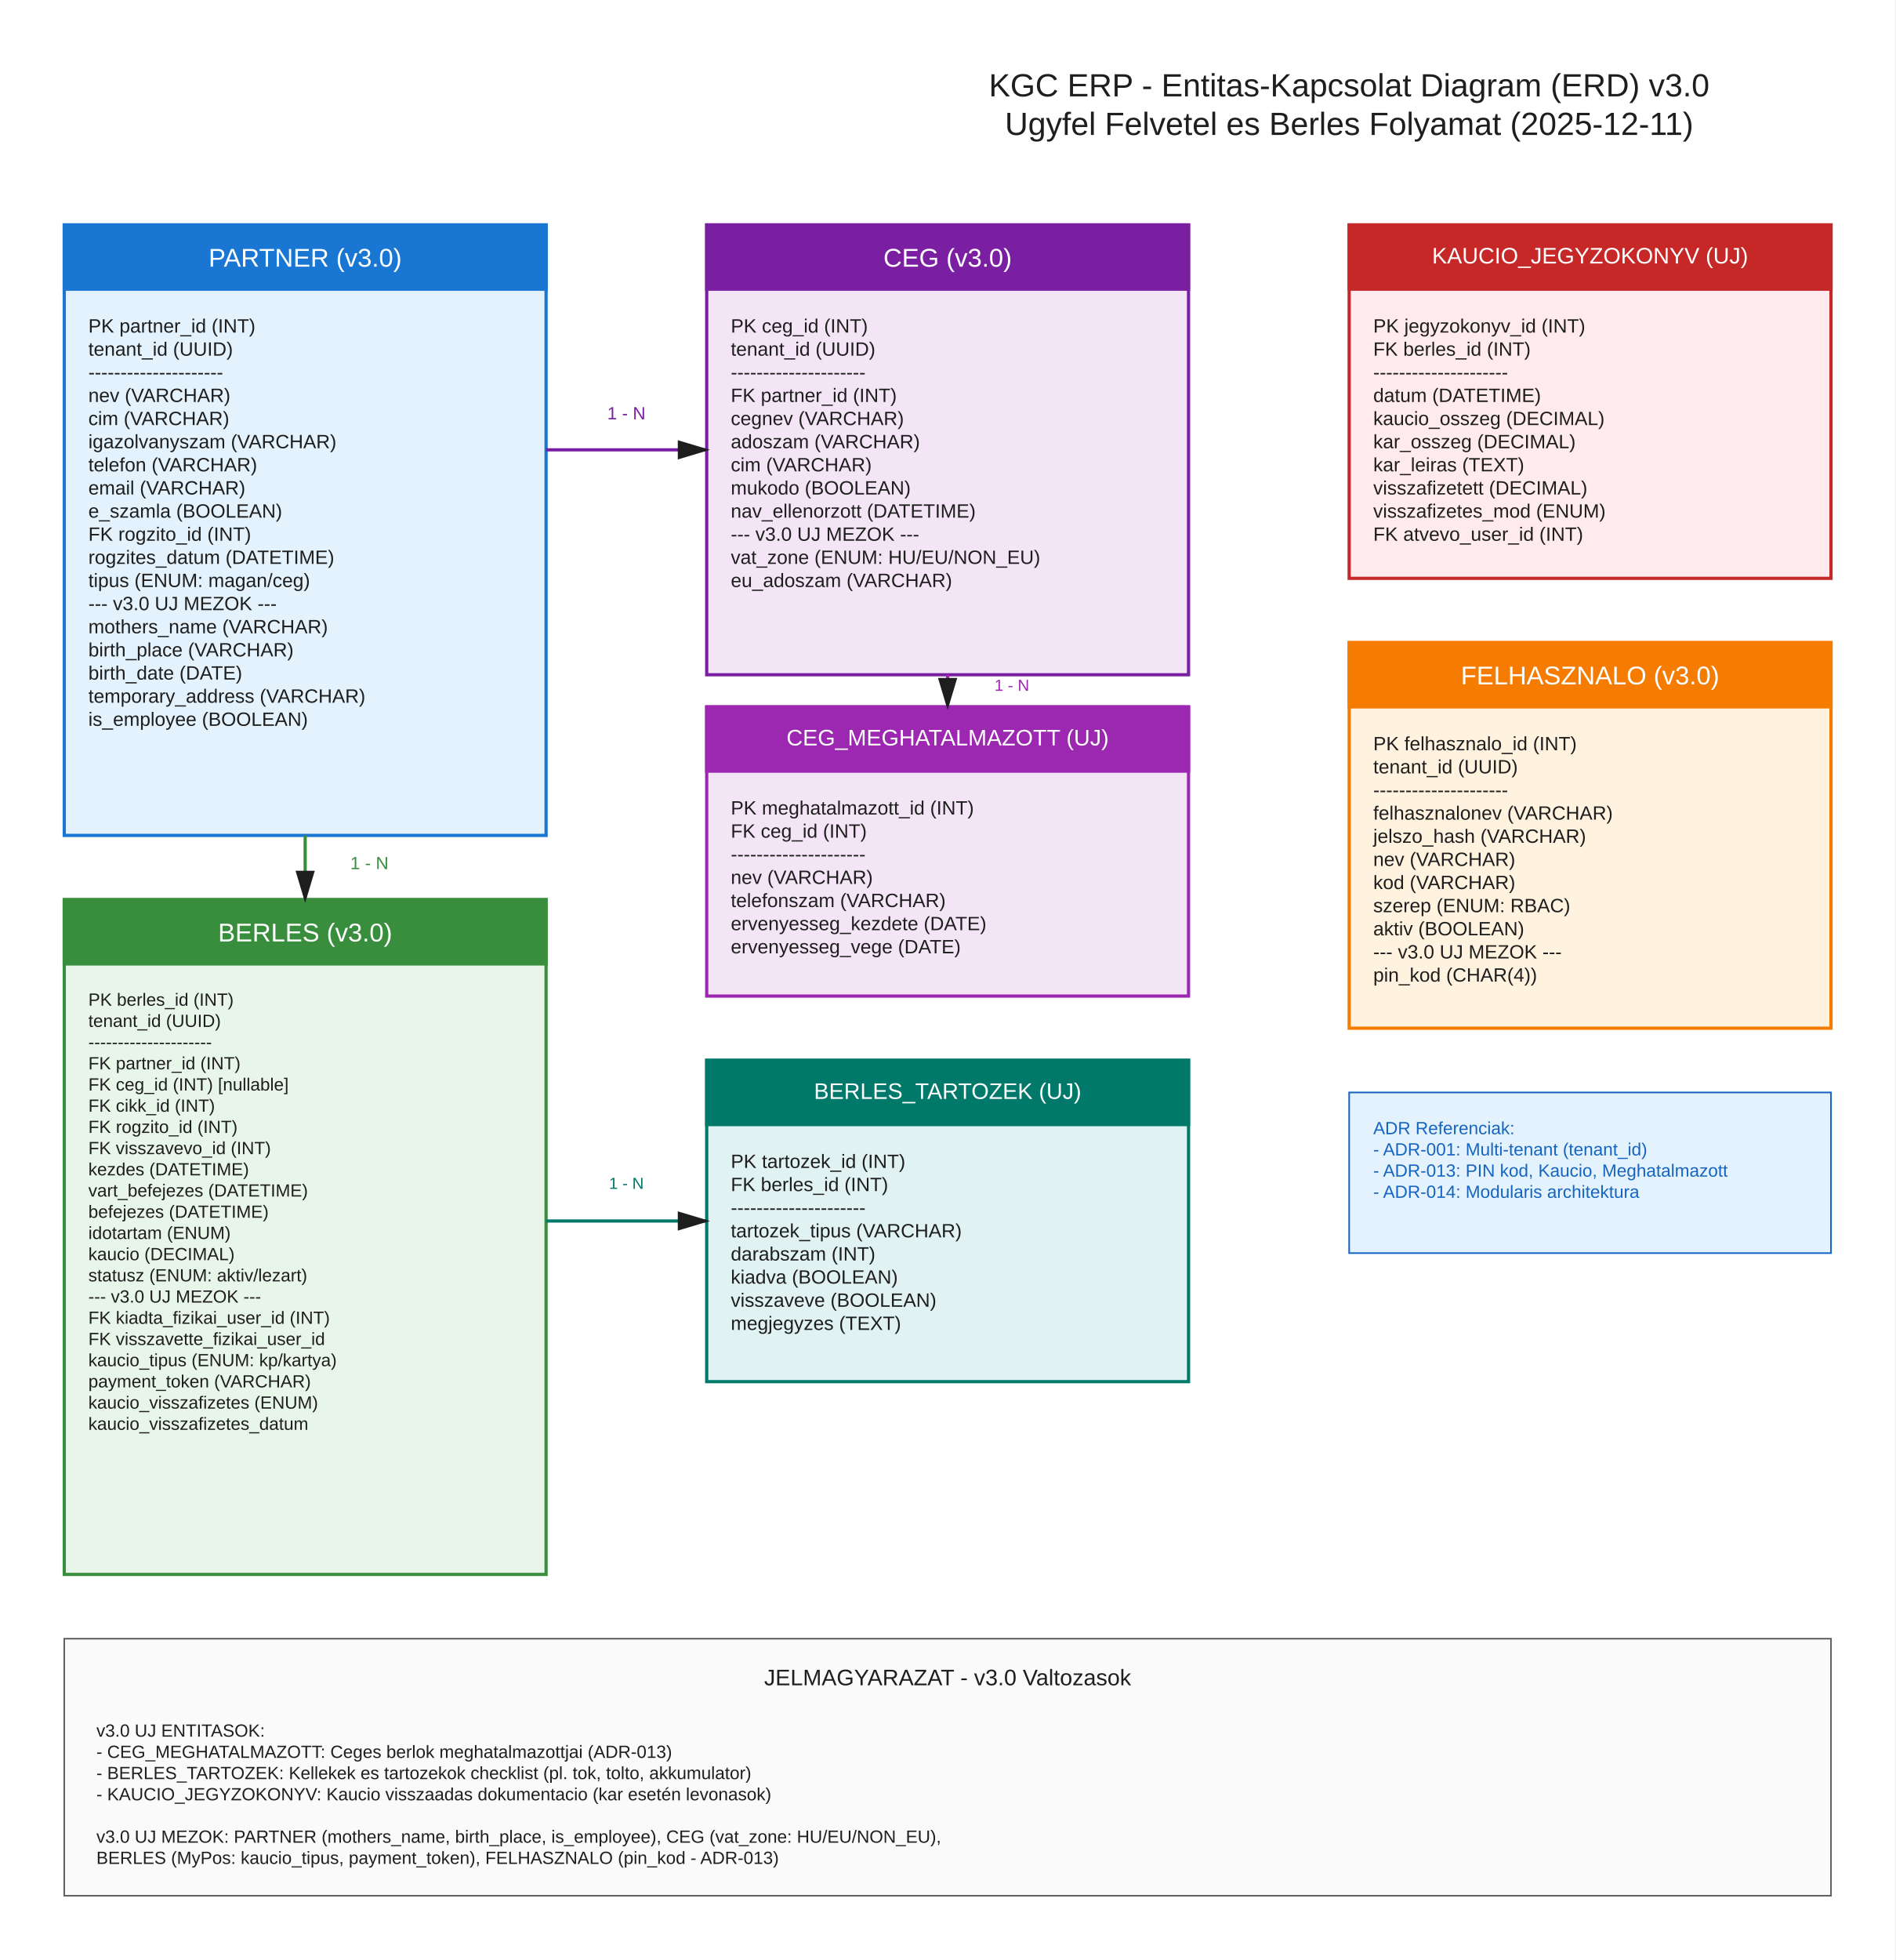
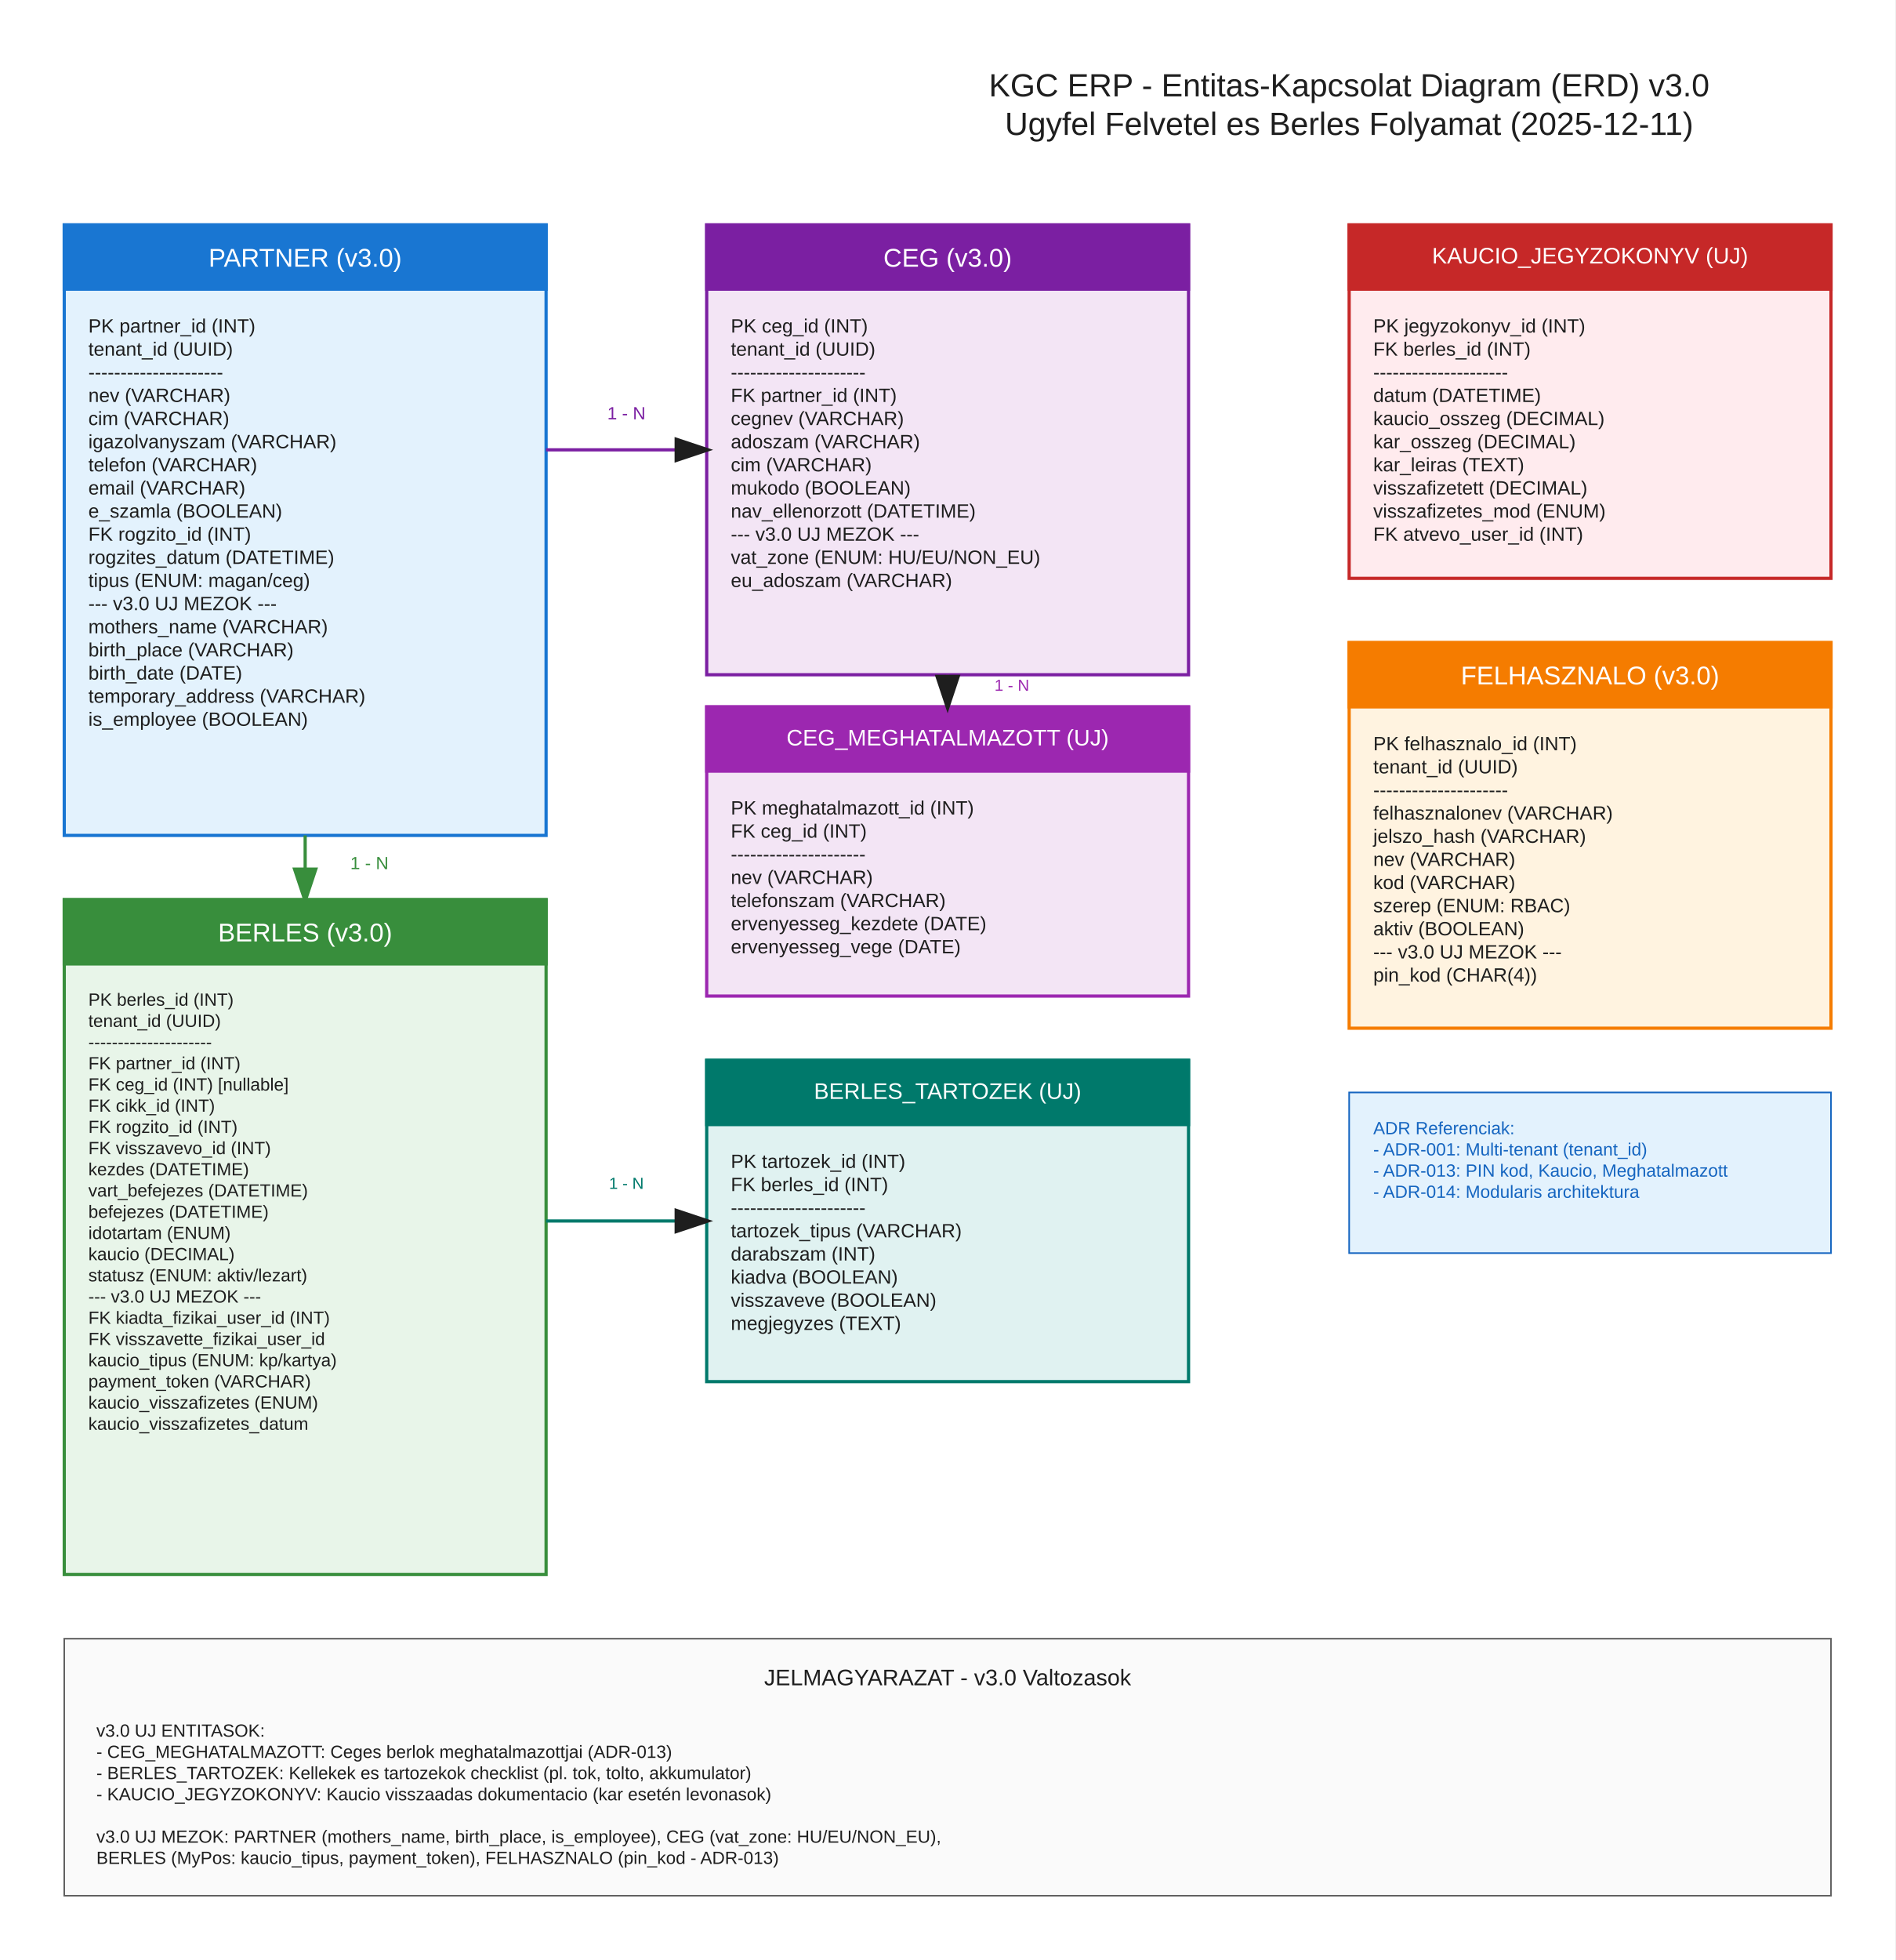
<svg xmlns="http://www.w3.org/2000/svg" viewBox="60 -20 1180 1220" class="w-full h-auto">
  <defs>
    <style>.excalidraw-text { font-family: Segoe UI, Arial, sans-serif; }</style>
-     <marker id="ah" markerWidth="10" markerHeight="10" refX="9" refY="3" orient="auto">
-       <polygon points="0 0, 10 3, 0 6" fill="#1e1e1e" />
+     <marker id="ah" markerWidth="12" markerHeight="8" refX="10" refY="4" orient="auto" markerUnits="strokeWidth">
+       <polygon points="0 0, 12 4, 0 8" fill="#1e1e1e" />
+     </marker>
+     <marker id="ah-blue" markerWidth="12" markerHeight="8" refX="10" refY="4" orient="auto" markerUnits="strokeWidth">
+       <polygon points="0 0, 12 4, 0 8" fill="#1976d2" />
+     </marker>
+     <marker id="ah-green" markerWidth="12" markerHeight="8" refX="10" refY="4" orient="auto" markerUnits="strokeWidth">
+       <polygon points="0 0, 12 4, 0 8" fill="#388e3c" />
+     </marker>
+     <marker id="ah-orange" markerWidth="12" markerHeight="8" refX="10" refY="4" orient="auto" markerUnits="strokeWidth">
+       <polygon points="0 0, 12 4, 0 8" fill="#f57c00" />
    </marker>
  </defs>
  <rect x="60" y="-20" width="1180" height="1220" fill="#ffffff" />
  <text x="900" y="40" font-size="20" fill="#1e1e1e" text-anchor="middle" class="excalidraw-text" opacity="1">KGC ERP - Entitas-Kapcsolat Diagram (ERD) v3.0</text>
  <text x="900" y="64" font-size="20" fill="#1e1e1e" text-anchor="middle" class="excalidraw-text" opacity="1">Ugyfel Felvetel es Berles Folyamat (2025-12-11)</text>
  <rect x="100" y="120" width="300" height="380" stroke="#1976d2" fill="#e3f2fd" stroke-width="2" rx="0" opacity="1" />
  <rect x="100" y="120" width="300" height="40" stroke="#1976d2" fill="#1976d2" stroke-width="2" rx="0" opacity="1" />
  <text x="250" y="146" font-size="16" fill="#ffffff" text-anchor="middle" class="excalidraw-text" opacity="1">PARTNER (v3.0)</text>
  <text x="115" y="187" font-size="12" fill="#1e1e1e" text-anchor="start" class="excalidraw-text" opacity="1">PK  partner_id (INT)</text>
  <text x="115" y="201.4" font-size="12" fill="#1e1e1e" text-anchor="start" class="excalidraw-text" opacity="1">    tenant_id (UUID)</text>
  <text x="115" y="215.8" font-size="12" fill="#1e1e1e" text-anchor="start" class="excalidraw-text" opacity="1">---------------------</text>
  <text x="115" y="230.2" font-size="12" fill="#1e1e1e" text-anchor="start" class="excalidraw-text" opacity="1">    nev (VARCHAR)</text>
  <text x="115" y="244.6" font-size="12" fill="#1e1e1e" text-anchor="start" class="excalidraw-text" opacity="1">    cim (VARCHAR)</text>
  <text x="115" y="259" font-size="12" fill="#1e1e1e" text-anchor="start" class="excalidraw-text" opacity="1">    igazolvanyszam (VARCHAR)</text>
  <text x="115" y="273.4" font-size="12" fill="#1e1e1e" text-anchor="start" class="excalidraw-text" opacity="1">    telefon (VARCHAR)</text>
  <text x="115" y="287.8" font-size="12" fill="#1e1e1e" text-anchor="start" class="excalidraw-text" opacity="1">    email (VARCHAR)</text>
  <text x="115" y="302.2" font-size="12" fill="#1e1e1e" text-anchor="start" class="excalidraw-text" opacity="1">    e_szamla (BOOLEAN)</text>
  <text x="115" y="316.6" font-size="12" fill="#1e1e1e" text-anchor="start" class="excalidraw-text" opacity="1">FK  rogzito_id (INT)</text>
  <text x="115" y="331" font-size="12" fill="#1e1e1e" text-anchor="start" class="excalidraw-text" opacity="1">    rogzites_datum (DATETIME)</text>
  <text x="115" y="345.4" font-size="12" fill="#1e1e1e" text-anchor="start" class="excalidraw-text" opacity="1">    tipus (ENUM: magan/ceg)</text>
  <text x="115" y="359.8" font-size="12" fill="#1e1e1e" text-anchor="start" class="excalidraw-text" opacity="1">--- v3.0 UJ MEZOK ---</text>
  <text x="115" y="374.2" font-size="12" fill="#1e1e1e" text-anchor="start" class="excalidraw-text" opacity="1">    mothers_name (VARCHAR)</text>
  <text x="115" y="388.6" font-size="12" fill="#1e1e1e" text-anchor="start" class="excalidraw-text" opacity="1">    birth_place (VARCHAR)</text>
  <text x="115" y="403" font-size="12" fill="#1e1e1e" text-anchor="start" class="excalidraw-text" opacity="1">    birth_date (DATE)</text>
  <text x="115" y="417.4" font-size="12" fill="#1e1e1e" text-anchor="start" class="excalidraw-text" opacity="1">    temporary_address (VARCHAR)</text>
  <text x="115" y="431.8" font-size="12" fill="#1e1e1e" text-anchor="start" class="excalidraw-text" opacity="1">    is_employee (BOOLEAN)</text>
  <rect x="500" y="120" width="300" height="280" stroke="#7b1fa2" fill="#f3e5f5" stroke-width="2" rx="0" opacity="1" />
  <rect x="500" y="120" width="300" height="40" stroke="#7b1fa2" fill="#7b1fa2" stroke-width="2" rx="0" opacity="1" />
  <text x="650" y="146" font-size="16" fill="#ffffff" text-anchor="middle" class="excalidraw-text" opacity="1">CEG (v3.0)</text>
  <text x="515" y="187" font-size="12" fill="#1e1e1e" text-anchor="start" class="excalidraw-text" opacity="1">PK  ceg_id (INT)</text>
  <text x="515" y="201.4" font-size="12" fill="#1e1e1e" text-anchor="start" class="excalidraw-text" opacity="1">    tenant_id (UUID)</text>
  <text x="515" y="215.8" font-size="12" fill="#1e1e1e" text-anchor="start" class="excalidraw-text" opacity="1">---------------------</text>
  <text x="515" y="230.2" font-size="12" fill="#1e1e1e" text-anchor="start" class="excalidraw-text" opacity="1">FK  partner_id (INT)</text>
  <text x="515" y="244.6" font-size="12" fill="#1e1e1e" text-anchor="start" class="excalidraw-text" opacity="1">    cegnev (VARCHAR)</text>
  <text x="515" y="259" font-size="12" fill="#1e1e1e" text-anchor="start" class="excalidraw-text" opacity="1">    adoszam (VARCHAR)</text>
  <text x="515" y="273.4" font-size="12" fill="#1e1e1e" text-anchor="start" class="excalidraw-text" opacity="1">    cim (VARCHAR)</text>
  <text x="515" y="287.8" font-size="12" fill="#1e1e1e" text-anchor="start" class="excalidraw-text" opacity="1">    mukodo (BOOLEAN)</text>
  <text x="515" y="302.2" font-size="12" fill="#1e1e1e" text-anchor="start" class="excalidraw-text" opacity="1">    nav_ellenorzott (DATETIME)</text>
  <text x="515" y="316.6" font-size="12" fill="#1e1e1e" text-anchor="start" class="excalidraw-text" opacity="1">--- v3.0 UJ MEZOK ---</text>
  <text x="515" y="331" font-size="12" fill="#1e1e1e" text-anchor="start" class="excalidraw-text" opacity="1">    vat_zone (ENUM: HU/EU/NON_EU)</text>
  <text x="515" y="345.4" font-size="12" fill="#1e1e1e" text-anchor="start" class="excalidraw-text" opacity="1">    eu_adoszam (VARCHAR)</text>
  <rect x="500" y="420" width="300" height="180" stroke="#9c27b0" fill="#f3e5f5" stroke-width="2" rx="0" opacity="1" />
  <rect x="500" y="420" width="300" height="40" stroke="#9c27b0" fill="#9c27b0" stroke-width="2" rx="0" opacity="1" />
  <text x="650" y="444" font-size="14" fill="#ffffff" text-anchor="middle" class="excalidraw-text" opacity="1">CEG_MEGHATALMAZOTT (UJ)</text>
  <text x="515" y="487" font-size="12" fill="#1e1e1e" text-anchor="start" class="excalidraw-text" opacity="1">PK  meghatalmazott_id (INT)</text>
  <text x="515" y="501.4" font-size="12" fill="#1e1e1e" text-anchor="start" class="excalidraw-text" opacity="1">FK  ceg_id (INT)</text>
  <text x="515" y="515.8" font-size="12" fill="#1e1e1e" text-anchor="start" class="excalidraw-text" opacity="1">---------------------</text>
  <text x="515" y="530.2" font-size="12" fill="#1e1e1e" text-anchor="start" class="excalidraw-text" opacity="1">    nev (VARCHAR)</text>
  <text x="515" y="544.6" font-size="12" fill="#1e1e1e" text-anchor="start" class="excalidraw-text" opacity="1">    telefonszam (VARCHAR)</text>
  <text x="515" y="559" font-size="12" fill="#1e1e1e" text-anchor="start" class="excalidraw-text" opacity="1">    ervenyesseg_kezdete (DATE)</text>
  <text x="515" y="573.4" font-size="12" fill="#1e1e1e" text-anchor="start" class="excalidraw-text" opacity="1">    ervenyesseg_vege (DATE)</text>
  <rect x="100" y="540" width="300" height="420" stroke="#388e3c" fill="#e8f5e9" stroke-width="2" rx="0" opacity="1" />
  <rect x="100" y="540" width="300" height="40" stroke="#388e3c" fill="#388e3c" stroke-width="2" rx="0" opacity="1" />
  <text x="250" y="566" font-size="16" fill="#ffffff" text-anchor="middle" class="excalidraw-text" opacity="1">BERLES (v3.0)</text>
  <text x="115" y="606" font-size="11" fill="#1e1e1e" text-anchor="start" class="excalidraw-text" opacity="1">PK  berles_id (INT)</text>
  <text x="115" y="619.2" font-size="11" fill="#1e1e1e" text-anchor="start" class="excalidraw-text" opacity="1">    tenant_id (UUID)</text>
  <text x="115" y="632.4" font-size="11" fill="#1e1e1e" text-anchor="start" class="excalidraw-text" opacity="1">---------------------</text>
  <text x="115" y="645.6" font-size="11" fill="#1e1e1e" text-anchor="start" class="excalidraw-text" opacity="1">FK  partner_id (INT)</text>
  <text x="115" y="658.8" font-size="11" fill="#1e1e1e" text-anchor="start" class="excalidraw-text" opacity="1">FK  ceg_id (INT) [nullable]</text>
  <text x="115" y="672" font-size="11" fill="#1e1e1e" text-anchor="start" class="excalidraw-text" opacity="1">FK  cikk_id (INT)</text>
  <text x="115" y="685.2" font-size="11" fill="#1e1e1e" text-anchor="start" class="excalidraw-text" opacity="1">FK  rogzito_id (INT)</text>
  <text x="115" y="698.4" font-size="11" fill="#1e1e1e" text-anchor="start" class="excalidraw-text" opacity="1">FK  visszavevo_id (INT)</text>
  <text x="115" y="711.6" font-size="11" fill="#1e1e1e" text-anchor="start" class="excalidraw-text" opacity="1">    kezdes (DATETIME)</text>
  <text x="115" y="724.8" font-size="11" fill="#1e1e1e" text-anchor="start" class="excalidraw-text" opacity="1">    vart_befejezes (DATETIME)</text>
  <text x="115" y="738" font-size="11" fill="#1e1e1e" text-anchor="start" class="excalidraw-text" opacity="1">    befejezes (DATETIME)</text>
  <text x="115" y="751.2" font-size="11" fill="#1e1e1e" text-anchor="start" class="excalidraw-text" opacity="1">    idotartam (ENUM)</text>
  <text x="115" y="764.4" font-size="11" fill="#1e1e1e" text-anchor="start" class="excalidraw-text" opacity="1">    kaucio (DECIMAL)</text>
  <text x="115" y="777.6" font-size="11" fill="#1e1e1e" text-anchor="start" class="excalidraw-text" opacity="1">    statusz (ENUM: aktiv/lezart)</text>
  <text x="115" y="790.8" font-size="11" fill="#1e1e1e" text-anchor="start" class="excalidraw-text" opacity="1">--- v3.0 UJ MEZOK ---</text>
  <text x="115" y="804" font-size="11" fill="#1e1e1e" text-anchor="start" class="excalidraw-text" opacity="1">FK  kiadta_fizikai_user_id (INT)</text>
  <text x="115" y="817.2" font-size="11" fill="#1e1e1e" text-anchor="start" class="excalidraw-text" opacity="1">FK  visszavette_fizikai_user_id</text>
  <text x="115" y="830.4" font-size="11" fill="#1e1e1e" text-anchor="start" class="excalidraw-text" opacity="1">    kaucio_tipus (ENUM: kp/kartya)</text>
  <text x="115" y="843.6" font-size="11" fill="#1e1e1e" text-anchor="start" class="excalidraw-text" opacity="1">    payment_token (VARCHAR)</text>
  <text x="115" y="856.8" font-size="11" fill="#1e1e1e" text-anchor="start" class="excalidraw-text" opacity="1">    kaucio_visszafizetes (ENUM)</text>
  <text x="115" y="870" font-size="11" fill="#1e1e1e" text-anchor="start" class="excalidraw-text" opacity="1">    kaucio_visszafizetes_datum</text>
  <rect x="500" y="640" width="300" height="200" stroke="#00796b" fill="#e0f2f1" stroke-width="2" rx="0" opacity="1" />
  <rect x="500" y="640" width="300" height="40" stroke="#00796b" fill="#00796b" stroke-width="2" rx="0" opacity="1" />
  <text x="650" y="664" font-size="14" fill="#ffffff" text-anchor="middle" class="excalidraw-text" opacity="1">BERLES_TARTOZEK (UJ)</text>
  <text x="515" y="707" font-size="12" fill="#1e1e1e" text-anchor="start" class="excalidraw-text" opacity="1">PK  tartozek_id (INT)</text>
  <text x="515" y="721.4" font-size="12" fill="#1e1e1e" text-anchor="start" class="excalidraw-text" opacity="1">FK  berles_id (INT)</text>
  <text x="515" y="735.8" font-size="12" fill="#1e1e1e" text-anchor="start" class="excalidraw-text" opacity="1">---------------------</text>
  <text x="515" y="750.2" font-size="12" fill="#1e1e1e" text-anchor="start" class="excalidraw-text" opacity="1">    tartozek_tipus (VARCHAR)</text>
  <text x="515" y="764.6" font-size="12" fill="#1e1e1e" text-anchor="start" class="excalidraw-text" opacity="1">    darabszam (INT)</text>
  <text x="515" y="779" font-size="12" fill="#1e1e1e" text-anchor="start" class="excalidraw-text" opacity="1">    kiadva (BOOLEAN)</text>
  <text x="515" y="793.4" font-size="12" fill="#1e1e1e" text-anchor="start" class="excalidraw-text" opacity="1">    visszaveve (BOOLEAN)</text>
  <text x="515" y="807.8" font-size="12" fill="#1e1e1e" text-anchor="start" class="excalidraw-text" opacity="1">    megjegyzes (TEXT)</text>
  <rect x="900" y="120" width="300" height="220" stroke="#c62828" fill="#ffebee" stroke-width="2" rx="0" opacity="1" />
  <rect x="900" y="120" width="300" height="40" stroke="#c62828" fill="#c62828" stroke-width="2" rx="0" opacity="1" />
  <text x="1050" y="144" font-size="14" fill="#ffffff" text-anchor="middle" class="excalidraw-text" opacity="1">KAUCIO_JEGYZOKONYV (UJ)</text>
  <text x="915" y="187" font-size="12" fill="#1e1e1e" text-anchor="start" class="excalidraw-text" opacity="1">PK  jegyzokonyv_id (INT)</text>
  <text x="915" y="201.4" font-size="12" fill="#1e1e1e" text-anchor="start" class="excalidraw-text" opacity="1">FK  berles_id (INT)</text>
  <text x="915" y="215.8" font-size="12" fill="#1e1e1e" text-anchor="start" class="excalidraw-text" opacity="1">---------------------</text>
  <text x="915" y="230.2" font-size="12" fill="#1e1e1e" text-anchor="start" class="excalidraw-text" opacity="1">    datum (DATETIME)</text>
  <text x="915" y="244.6" font-size="12" fill="#1e1e1e" text-anchor="start" class="excalidraw-text" opacity="1">    kaucio_osszeg (DECIMAL)</text>
  <text x="915" y="259" font-size="12" fill="#1e1e1e" text-anchor="start" class="excalidraw-text" opacity="1">    kar_osszeg (DECIMAL)</text>
  <text x="915" y="273.4" font-size="12" fill="#1e1e1e" text-anchor="start" class="excalidraw-text" opacity="1">    kar_leiras (TEXT)</text>
  <text x="915" y="287.8" font-size="12" fill="#1e1e1e" text-anchor="start" class="excalidraw-text" opacity="1">    visszafizetett (DECIMAL)</text>
  <text x="915" y="302.2" font-size="12" fill="#1e1e1e" text-anchor="start" class="excalidraw-text" opacity="1">    visszafizetes_mod (ENUM)</text>
  <text x="915" y="316.6" font-size="12" fill="#1e1e1e" text-anchor="start" class="excalidraw-text" opacity="1">FK  atvevo_user_id (INT)</text>
  <rect x="900" y="380" width="300" height="240" stroke="#f57c00" fill="#fff3e0" stroke-width="2" rx="0" opacity="1" />
  <rect x="900" y="380" width="300" height="40" stroke="#f57c00" fill="#f57c00" stroke-width="2" rx="0" opacity="1" />
  <text x="1050" y="406" font-size="16" fill="#ffffff" text-anchor="middle" class="excalidraw-text" opacity="1">FELHASZNALO (v3.0)</text>
  <text x="915" y="447" font-size="12" fill="#1e1e1e" text-anchor="start" class="excalidraw-text" opacity="1">PK  felhasznalo_id (INT)</text>
  <text x="915" y="461.4" font-size="12" fill="#1e1e1e" text-anchor="start" class="excalidraw-text" opacity="1">    tenant_id (UUID)</text>
  <text x="915" y="475.8" font-size="12" fill="#1e1e1e" text-anchor="start" class="excalidraw-text" opacity="1">---------------------</text>
  <text x="915" y="490.2" font-size="12" fill="#1e1e1e" text-anchor="start" class="excalidraw-text" opacity="1">    felhasznalonev (VARCHAR)</text>
  <text x="915" y="504.6" font-size="12" fill="#1e1e1e" text-anchor="start" class="excalidraw-text" opacity="1">    jelszo_hash (VARCHAR)</text>
  <text x="915" y="519" font-size="12" fill="#1e1e1e" text-anchor="start" class="excalidraw-text" opacity="1">    nev (VARCHAR)</text>
  <text x="915" y="533.4" font-size="12" fill="#1e1e1e" text-anchor="start" class="excalidraw-text" opacity="1">    kod (VARCHAR)</text>
  <text x="915" y="547.8" font-size="12" fill="#1e1e1e" text-anchor="start" class="excalidraw-text" opacity="1">    szerep (ENUM: RBAC)</text>
  <text x="915" y="562.2" font-size="12" fill="#1e1e1e" text-anchor="start" class="excalidraw-text" opacity="1">    aktiv (BOOLEAN)</text>
  <text x="915" y="576.6" font-size="12" fill="#1e1e1e" text-anchor="start" class="excalidraw-text" opacity="1">--- v3.0 UJ MEZOK ---</text>
  <text x="915" y="591" font-size="12" fill="#1e1e1e" text-anchor="start" class="excalidraw-text" opacity="1">    pin_kod (CHAR(4))</text>
  <path d="M 400 260 L 500 260" stroke="#7b1fa2" fill="none" stroke-width="2" marker-end="url(#ah)" opacity="1" />
  <text x="450" y="241" font-size="11" fill="#7b1fa2" text-anchor="middle" class="excalidraw-text" opacity="1">1 - N</text>
  <path d="M 650 400 L 650 420" stroke="#9c27b0" fill="none" stroke-width="2" marker-end="url(#ah)" opacity="1" />
  <text x="690" y="410" font-size="10" fill="#9c27b0" text-anchor="middle" class="excalidraw-text" opacity="1">1 - N</text>
-   <path d="M 250 500 L 250 540" stroke="#388e3c" fill="none" stroke-width="2" marker-end="url(#ah)" opacity="1" />
+   <path d="M 250 500 L 250 540" stroke="#388e3c" fill="none" stroke-width="2" marker-end="url(#ah-green)" opacity="1" />
  <text x="290" y="521" font-size="11" fill="#388e3c" text-anchor="middle" class="excalidraw-text" opacity="1">1 - N</text>
  <path d="M 400 740 L 500 740" stroke="#00796b" fill="none" stroke-width="2" marker-end="url(#ah)" opacity="1" />
  <text x="450" y="720" font-size="10" fill="#00796b" text-anchor="middle" class="excalidraw-text" opacity="1">1 - N</text>
  <rect x="100" y="1000" width="1100" height="160" stroke="#616161" fill="#fafafa" stroke-width="1" rx="0" opacity="1" />
  <text x="650" y="1029" font-size="14" fill="#1e1e1e" text-anchor="middle" class="excalidraw-text" opacity="1">JELMAGYARAZAT - v3.0 Valtozasok</text>
  <text x="120" y="1061" font-size="11" fill="#1e1e1e" text-anchor="start" class="excalidraw-text" opacity="1">v3.0 UJ ENTITASOK:</text>
  <text x="120" y="1074.2" font-size="11" fill="#1e1e1e" text-anchor="start" class="excalidraw-text" opacity="1">- CEG_MEGHATALMAZOTT: Ceges berlok meghatalmazottjai (ADR-013)</text>
  <text x="120" y="1087.4" font-size="11" fill="#1e1e1e" text-anchor="start" class="excalidraw-text" opacity="1">- BERLES_TARTOZEK: Kellekek es tartozekok checklist (pl. tok, tolto, akkumulator)</text>
  <text x="120" y="1100.6" font-size="11" fill="#1e1e1e" text-anchor="start" class="excalidraw-text" opacity="1">- KAUCIO_JEGYZOKONYV: Kaucio visszaadas dokumentacio (kar esetén levonasok)</text>
  <text x="120" y="1113.8" font-size="11" fill="#1e1e1e" text-anchor="start" class="excalidraw-text" opacity="1" />
  <text x="120" y="1127" font-size="11" fill="#1e1e1e" text-anchor="start" class="excalidraw-text" opacity="1">v3.0 UJ MEZOK: PARTNER (mothers_name, birth_place, is_employee), CEG (vat_zone: HU/EU/NON_EU),</text>
  <text x="120" y="1140.2" font-size="11" fill="#1e1e1e" text-anchor="start" class="excalidraw-text" opacity="1">              BERLES (MyPos: kaucio_tipus, payment_token), FELHASZNALO (pin_kod - ADR-013)</text>
  <rect x="900" y="660" width="300" height="100" stroke="#1565c0" fill="#e3f2fd" stroke-width="1" rx="0" opacity="1" />
  <text x="915" y="686" font-size="11" fill="#1565c0" text-anchor="start" class="excalidraw-text" opacity="1">ADR Referenciak:</text>
  <text x="915" y="699.2" font-size="11" fill="#1565c0" text-anchor="start" class="excalidraw-text" opacity="1">- ADR-001: Multi-tenant (tenant_id)</text>
  <text x="915" y="712.4" font-size="11" fill="#1565c0" text-anchor="start" class="excalidraw-text" opacity="1">- ADR-013: PIN kod, Kaucio, Meghatalmazott</text>
  <text x="915" y="725.6" font-size="11" fill="#1565c0" text-anchor="start" class="excalidraw-text" opacity="1">- ADR-014: Modularis architektura</text>
</svg>
